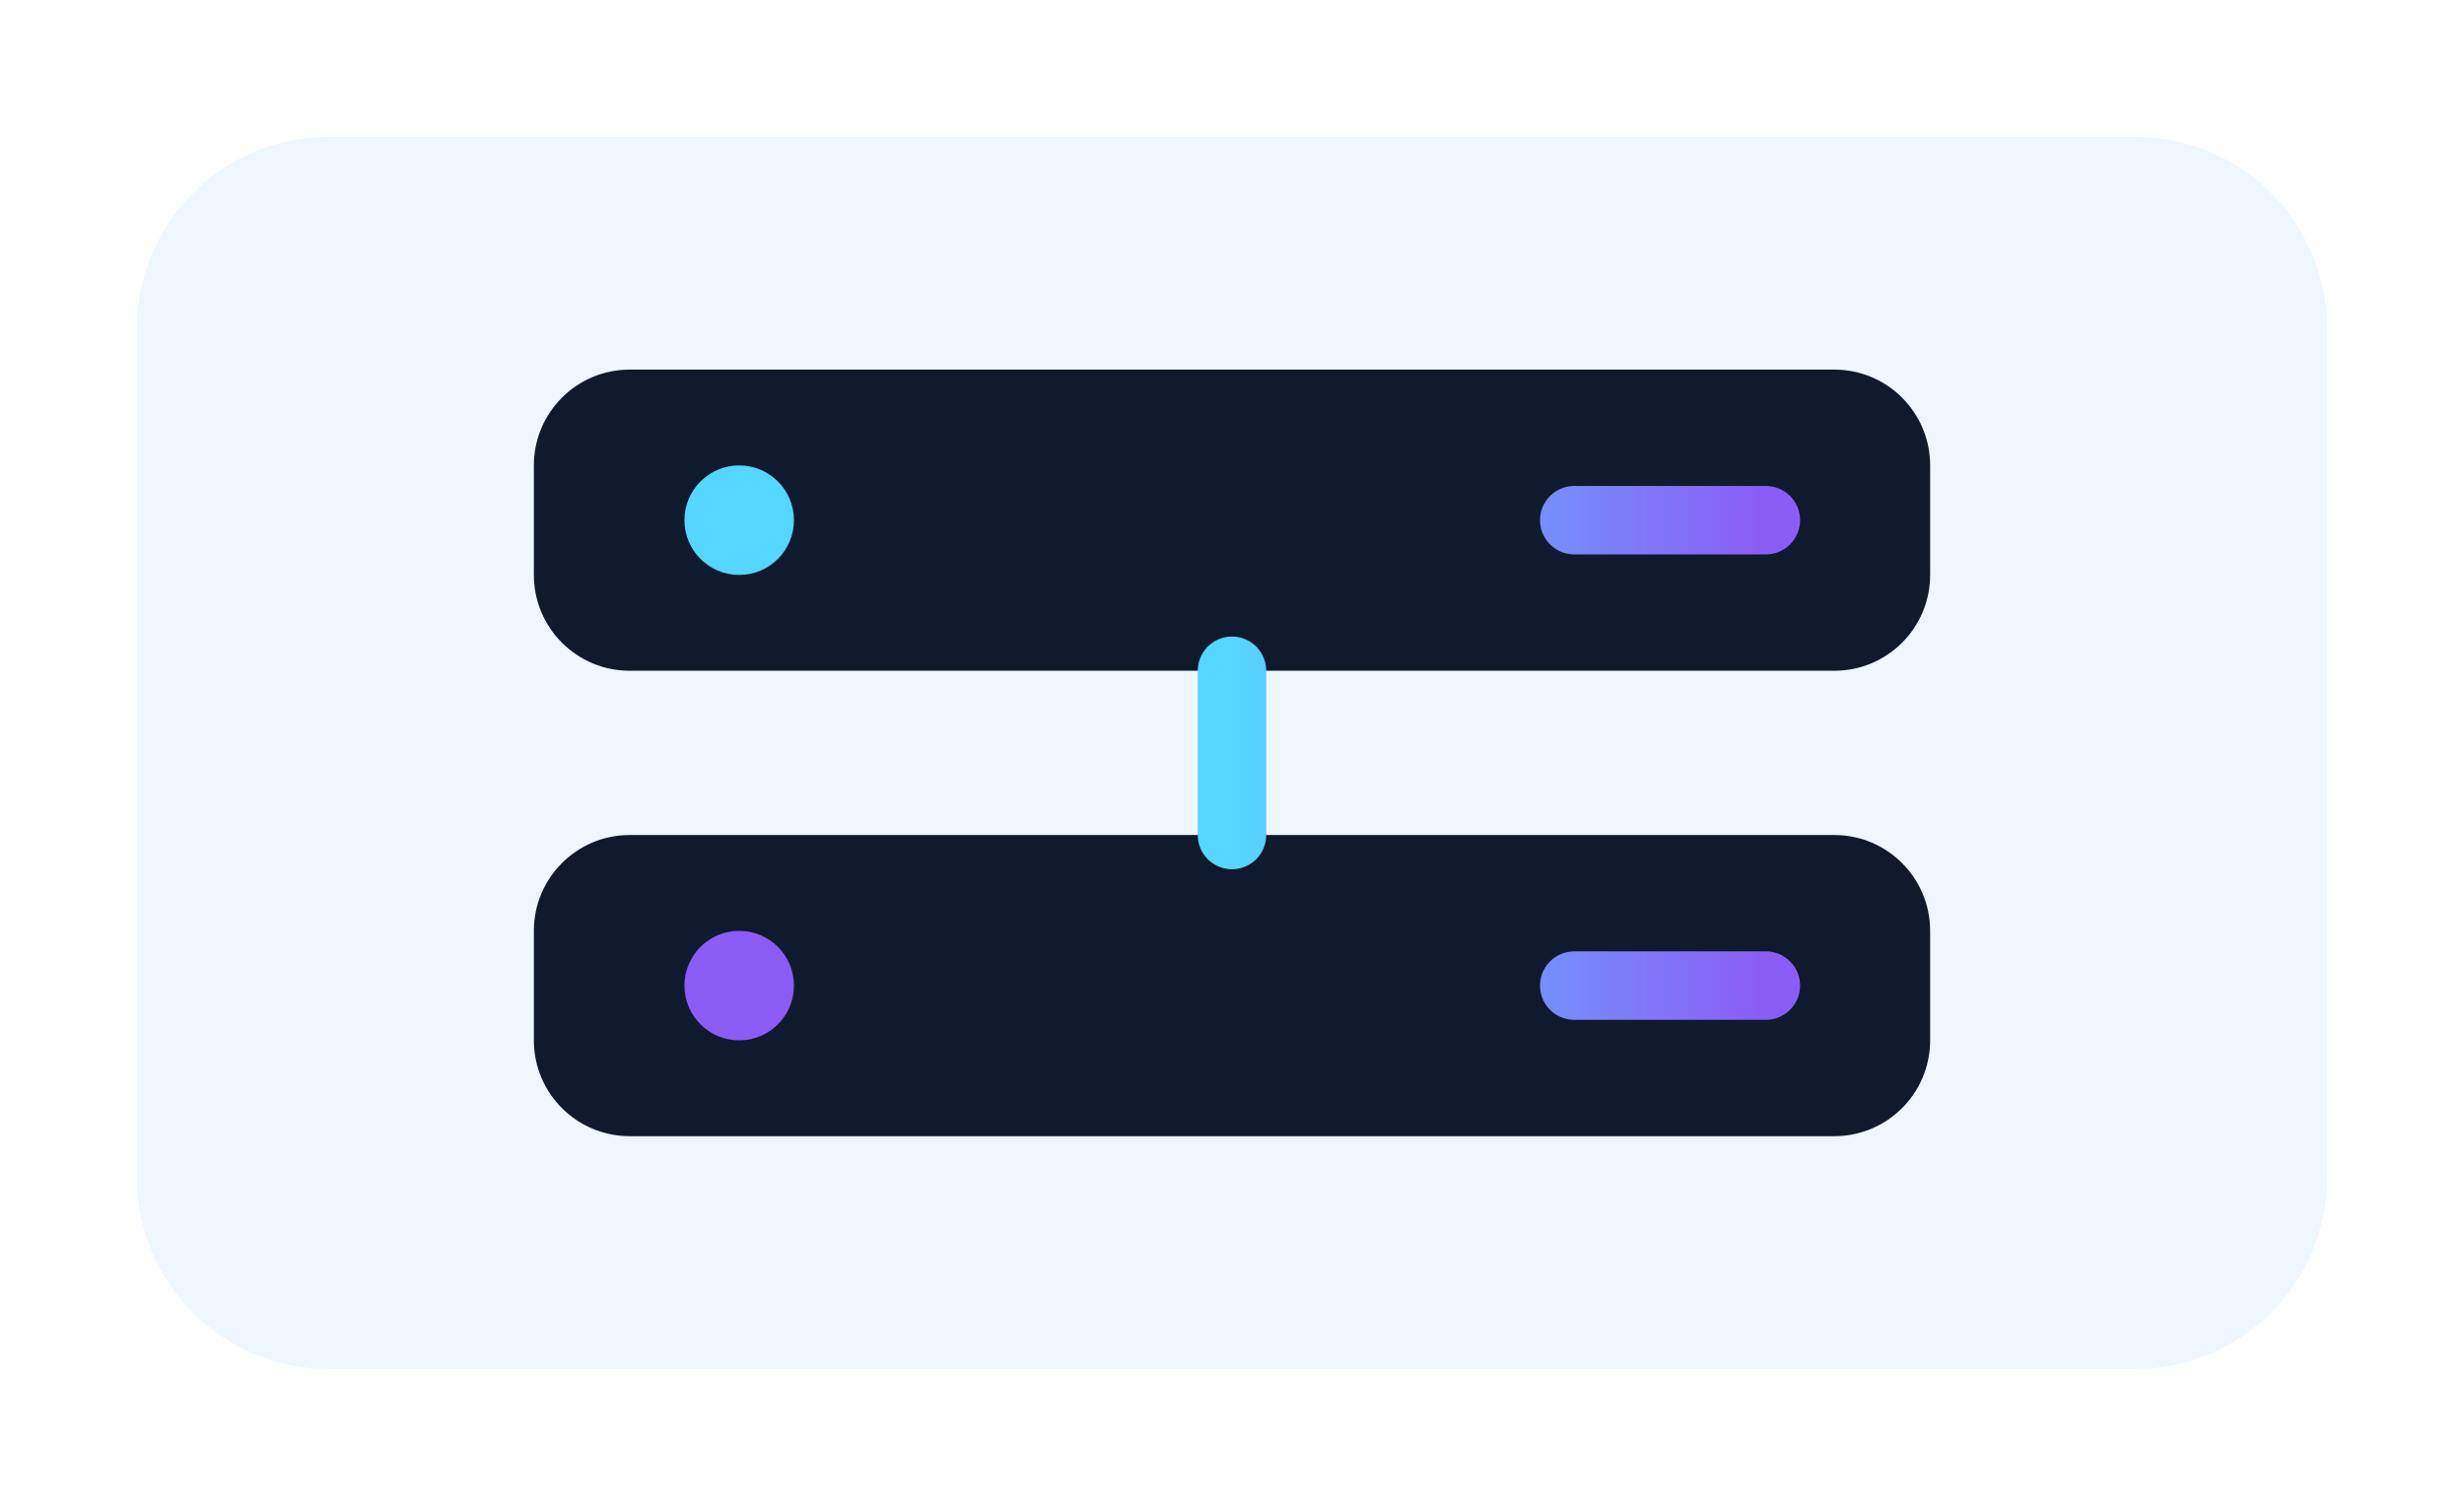
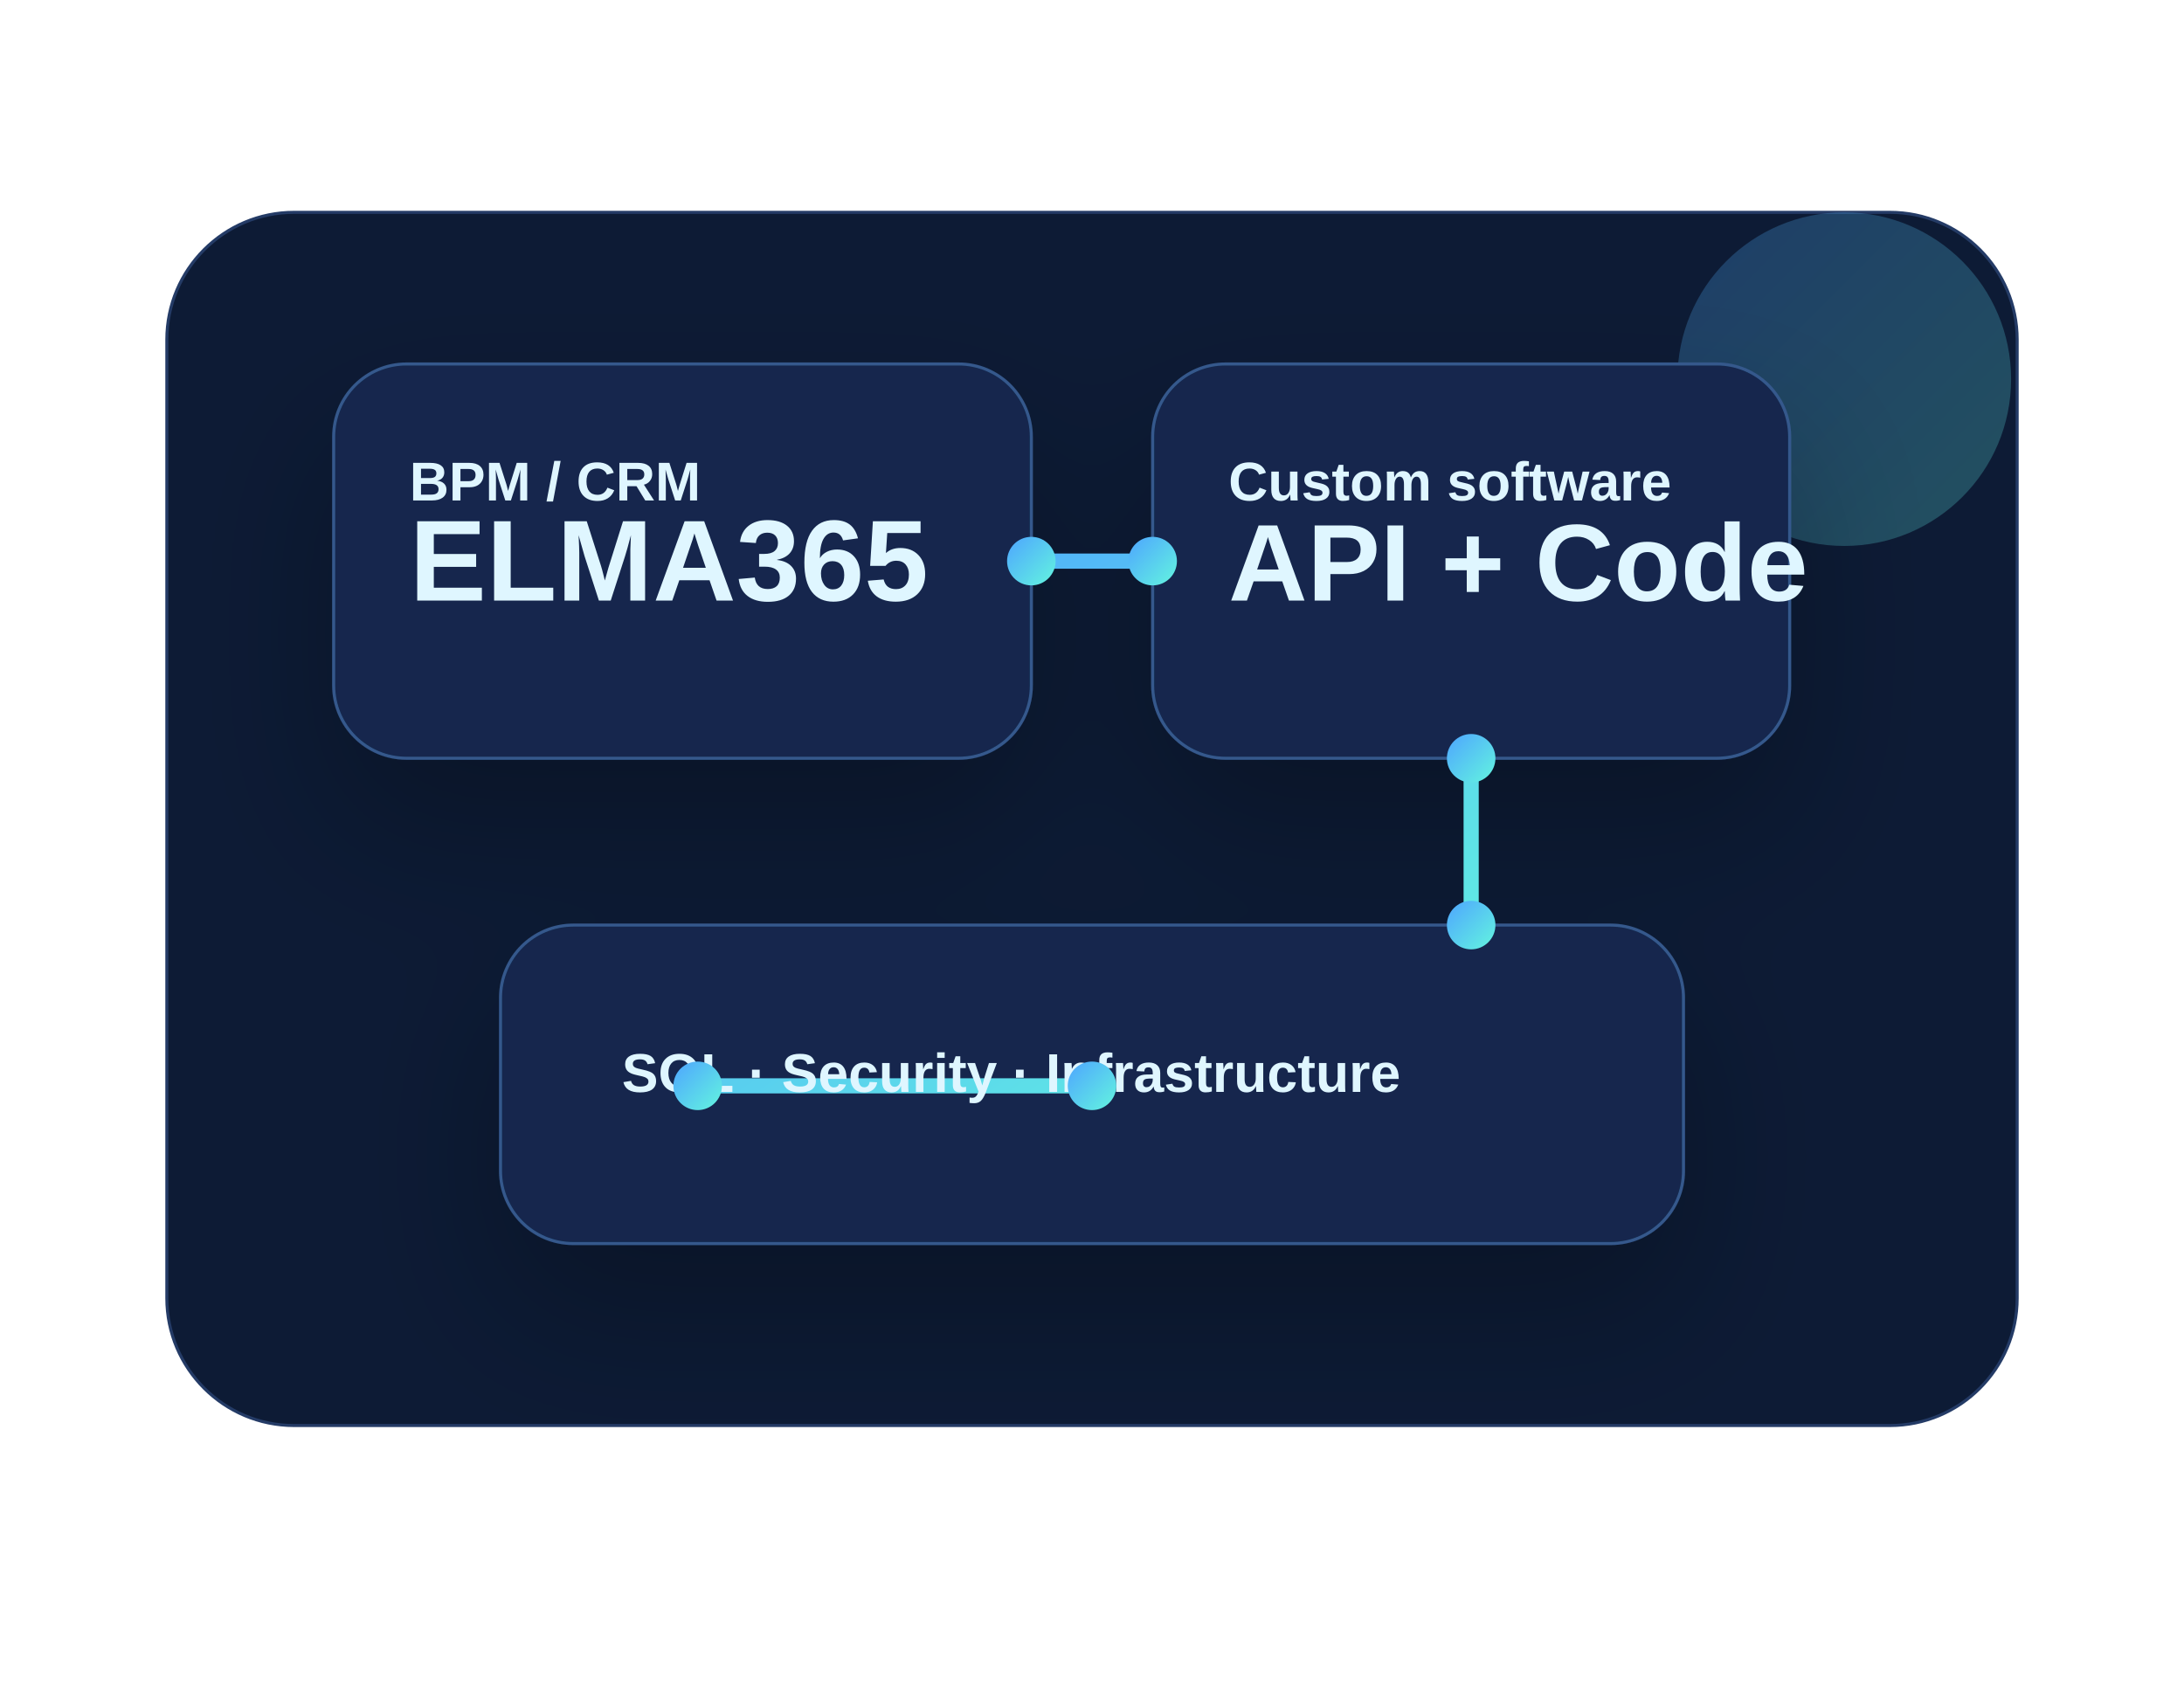
- <svg xmlns="http://www.w3.org/2000/svg" viewBox="0 0 360 220">
+ <svg xmlns="http://www.w3.org/2000/svg" viewBox="0 0 720 560">
  <defs>
-     <linearGradient id="a" x1="0" x2="1">
-       <stop stop-color="#55d6ff" />
-       <stop offset="1" stop-color="#8b5cf6" />
+     <linearGradient id="a" x1="0" x2="1" y1="0" y2="1">
+       <stop stop-color="#4ea5ff" />
+       <stop offset="1" stop-color="#63f5df" />
    </linearGradient>
+     <filter id="s" x="-20%" y="-20%" width="140%" height="140%">
+       <feDropShadow dx="0" dy="24" stdDeviation="24" flood-opacity=".25" />
+     </filter>
  </defs>
-   <rect x="20" y="20" width="320" height="180" rx="28" fill="#eef6ff" />
-   <rect x="78" y="54" width="204" height="44" rx="14" fill="#101a2e" />
-   <rect x="78" y="122" width="204" height="44" rx="14" fill="#101a2e" />
-   <circle cx="108" cy="76" r="8" fill="#55d6ff" />
-   <circle cx="108" cy="144" r="8" fill="#8b5cf6" />
-   <path d="M230 76h28M230 144h28M180 98v24" stroke="url(#a)" stroke-width="10" stroke-linecap="round" />
+   <rect x="55" y="70" width="610" height="400" rx="42" fill="#0d1b35" stroke="#243b66" />
+   <circle cx="608" cy="125" r="55" fill="url(#a)" opacity=".25" />
+   <g filter="url(#s)">
+     <rect x="110" y="120" width="230" height="130" rx="24" fill="#12284e" stroke="#35598c" />
+     <rect x="380" y="120" width="210" height="130" rx="24" fill="#12284e" stroke="#35598c" />
+     <rect x="165" y="305" width="390" height="105" rx="24" fill="#12284e" stroke="#35598c" />
+   </g>
+   <path d="M340 185h40M485 250v55M360 358H230" stroke="url(#a)" stroke-width="5" stroke-linecap="round" />
+   <g fill="#dff6ff">
+     <text x="135" y="165" font-family="Arial" font-size="18" font-weight="700">BPM / CRM</text>
+     <text x="135" y="198" font-family="Arial" font-size="38" font-weight="900">ELMA365</text>
+     <text x="405" y="165" font-family="Arial" font-size="18" font-weight="700">Custom software</text>
+     <text x="405" y="198" font-family="Arial" font-size="36" font-weight="900">API + Code</text>
+     <text x="205" y="360" font-family="Arial" font-size="18" font-weight="700">SQL · Security · Infrastructure</text>
+   </g>
+   <g fill="url(#a)">
+     <circle cx="340" cy="185" r="8" />
+     <circle cx="380" cy="185" r="8" />
+     <circle cx="485" cy="250" r="8" />
+     <circle cx="485" cy="305" r="8" />
+     <circle cx="360" cy="358" r="8" />
+     <circle cx="230" cy="358" r="8" />
+   </g>
</svg>
